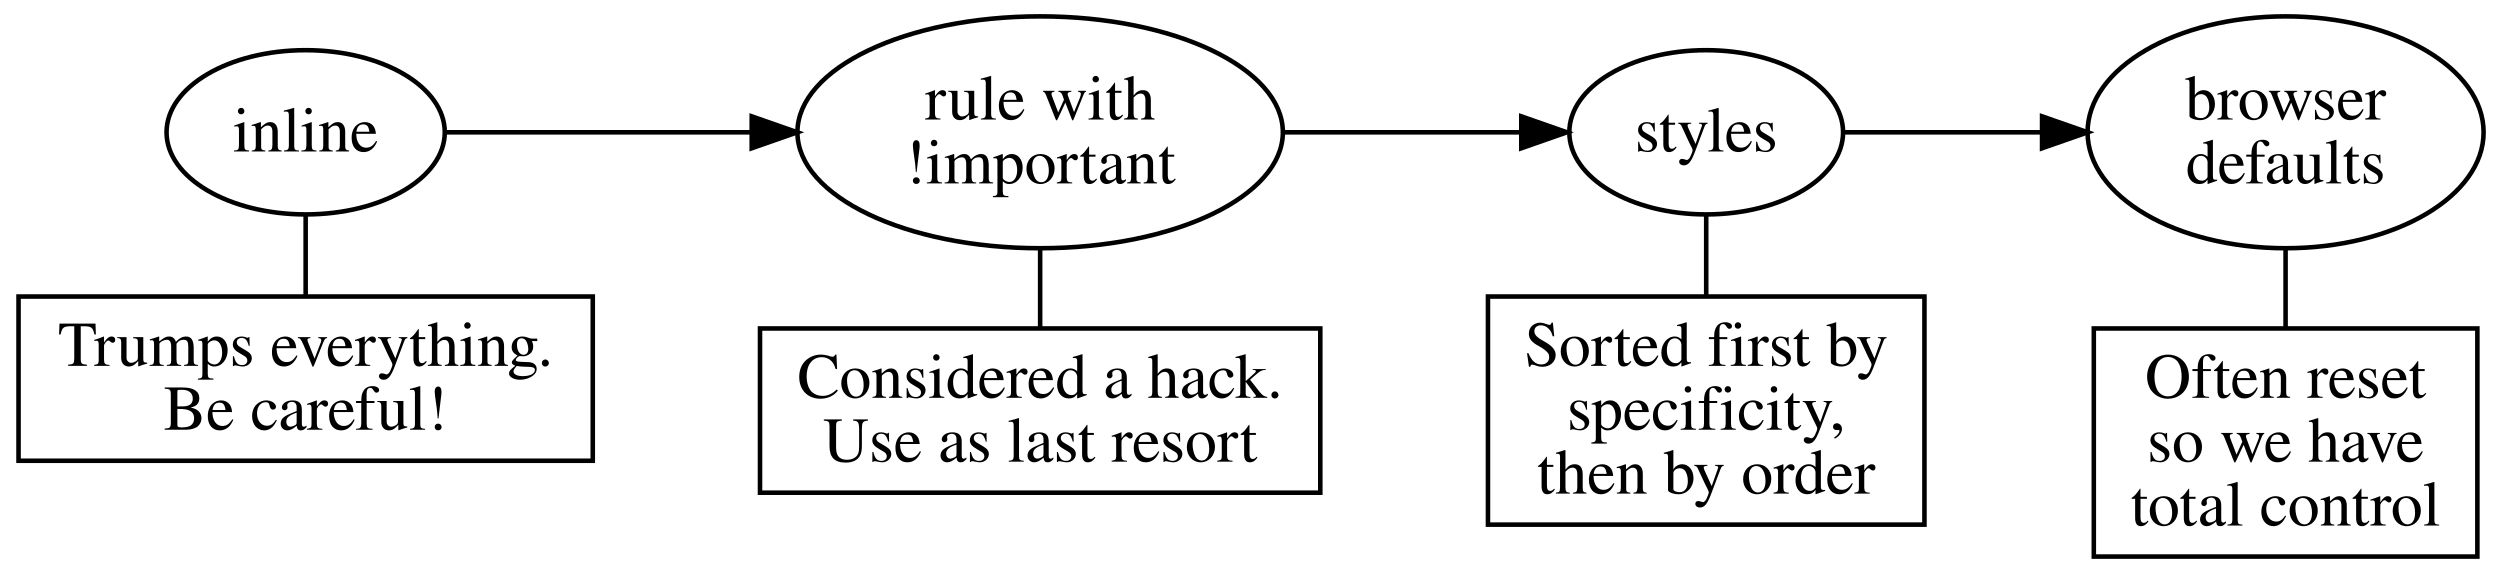
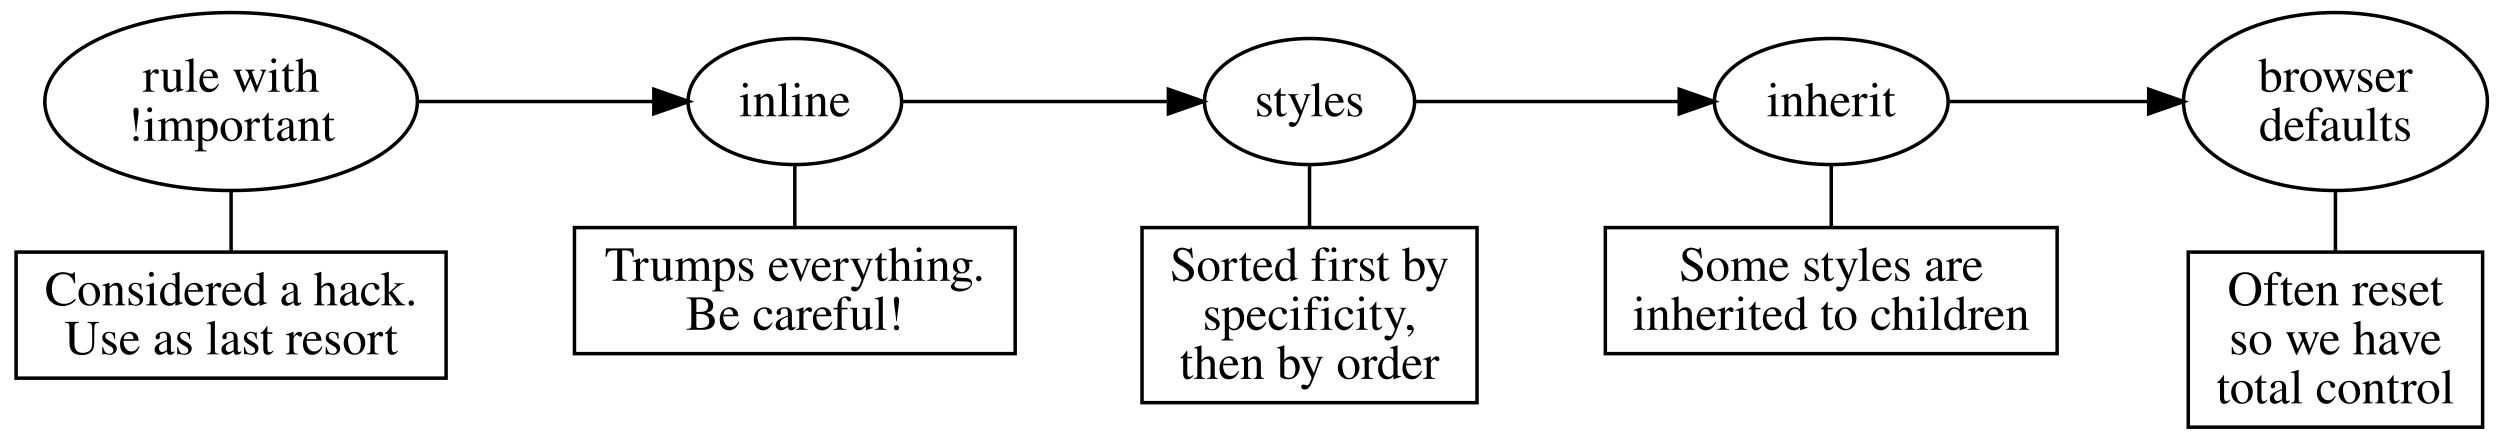
- <svg xmlns="http://www.w3.org/2000/svg" width="548pt" height="126pt" viewBox="0.00 0.00 548.00 126.00">
+ <svg xmlns="http://www.w3.org/2000/svg" width="714pt" height="126pt" viewBox="0.00 0.00 714.00 126.00">
  <g id="graph0" class="graph" transform="scale(1 1) rotate(0) translate(4 122)">
    <g id="node1" class="node">
-       <ellipse fill="none" stroke="black" cx="63" cy="-93" rx="30.495" ry="18" />
-       <text text-anchor="middle" x="63" y="-88.8" font-family="Times,serif" font-size="14.00">inline</text>
+       <ellipse fill="none" stroke="black" cx="62" cy="-93" rx="53.203" ry="25.412" />
+       <text text-anchor="middle" x="62" y="-95.8" font-family="Times,serif" font-size="14.00">rule with</text>
+       <text text-anchor="middle" x="62" y="-81.8" font-family="Times,serif" font-size="14.00">!important</text>
    </g>
    <g id="node2" class="node">
-       <ellipse fill="none" stroke="black" cx="224" cy="-93" rx="53.203" ry="25.412" />
-       <text text-anchor="middle" x="224" y="-95.8" font-family="Times,serif" font-size="14.00">rule with</text>
-       <text text-anchor="middle" x="224" y="-81.8" font-family="Times,serif" font-size="14.00">!important</text>
+       <ellipse fill="none" stroke="black" cx="223" cy="-93" rx="30.495" ry="18" />
+       <text text-anchor="middle" x="223" y="-88.8" font-family="Times,serif" font-size="14.00">inline</text>
    </g>
    <g id="edge1" class="edge">
-       <path fill="none" stroke="black" d="M93.534,-93C112.388,-93 137.546,-93 160.67,-93" />
-       <polygon fill="black" stroke="black" points="160.775,-96.5 170.775,-93 160.775,-89.5 160.775,-96.5" />
+       <path fill="none" stroke="black" d="M115.503,-93C137.379,-93 162.35,-93 182.611,-93" />
+       <polygon fill="black" stroke="black" points="182.736,-96.5 192.736,-93 182.736,-89.5 182.736,-96.5" />
    </g>
-     <g id="node5" class="node">
-       <polygon fill="none" stroke="black" points="125.936,-57 0.064,-57 0.064,-21 125.936,-21 125.936,-57" />
-       <text text-anchor="middle" x="63" y="-41.8" font-family="Times,serif" font-size="14.00">Trumps everything.</text>
-       <text text-anchor="middle" x="63" y="-27.8" font-family="Times,serif" font-size="14.00">Be careful!</text>
+     <g id="node7" class="node">
+       <polygon fill="none" stroke="black" points="123.407,-50 0.593,-50 0.593,-14 123.407,-14 123.407,-50" />
+       <text text-anchor="middle" x="62" y="-34.8" font-family="Times,serif" font-size="14.00">Considered a hack.</text>
+       <text text-anchor="middle" x="62" y="-20.8" font-family="Times,serif" font-size="14.00">Use as last resort</text>
    </g>
-     <g id="edge4" class="edge">
-       <path fill="none" stroke="black" d="M63,-74.79C63,-68.907 63,-63.024 63,-57.141" />
+     <g id="edge6" class="edge">
+       <path fill="none" stroke="black" d="M62,-67.534C62,-61.726 62,-55.917 62,-50.109" />
    </g>
    <g id="node3" class="node">
      <ellipse fill="none" stroke="black" cx="370" cy="-93" rx="30.003" ry="18" />
      <text text-anchor="middle" x="370" y="-88.8" font-family="Times,serif" font-size="14.00">styles</text>
    </g>
    <g id="edge2" class="edge">
-       <path fill="none" stroke="black" d="M277.395,-93C294.546,-93 313.304,-93 329.354,-93" />
-       <polygon fill="black" stroke="black" points="329.466,-96.5 339.466,-93 329.466,-89.5 329.466,-96.5" />
+       <path fill="none" stroke="black" d="M253.343,-93C275.257,-93 305.442,-93 329.48,-93" />
+       <polygon fill="black" stroke="black" points="329.701,-96.5 339.701,-93 329.701,-89.5 329.701,-96.5" />
    </g>
    <g id="node6" class="node">
-       <polygon fill="none" stroke="black" points="285.407,-50 162.593,-50 162.593,-14 285.407,-14 285.407,-50" />
-       <text text-anchor="middle" x="224" y="-34.8" font-family="Times,serif" font-size="14.00">Considered a hack.</text>
-       <text text-anchor="middle" x="224" y="-20.8" font-family="Times,serif" font-size="14.00">Use as last resort</text>
+       <polygon fill="none" stroke="black" points="285.936,-57 160.064,-57 160.064,-21 285.936,-21 285.936,-57" />
+       <text text-anchor="middle" x="223" y="-41.8" font-family="Times,serif" font-size="14.00">Trumps everything.</text>
+       <text text-anchor="middle" x="223" y="-27.8" font-family="Times,serif" font-size="14.00">Be careful!</text>
    </g>
    <g id="edge5" class="edge">
-       <path fill="none" stroke="black" d="M224,-67.534C224,-61.726 224,-55.917 224,-50.109" />
+       <path fill="none" stroke="black" d="M223,-74.79C223,-68.907 223,-63.024 223,-57.141" />
    </g>
    <g id="node4" class="node">
-       <ellipse fill="none" stroke="black" cx="497" cy="-93" rx="43.405" ry="25.412" />
-       <text text-anchor="middle" x="497" y="-95.8" font-family="Times,serif" font-size="14.00">browser</text>
-       <text text-anchor="middle" x="497" y="-81.8" font-family="Times,serif" font-size="14.00">defaults</text>
+       <ellipse fill="none" stroke="black" cx="519" cy="-93" rx="33.384" ry="18" />
+       <text text-anchor="middle" x="519" y="-88.8" font-family="Times,serif" font-size="14.00">inherit</text>
    </g>
    <g id="edge3" class="edge">
-       <path fill="none" stroke="black" d="M400.307,-93C413.206,-93 428.762,-93 443.547,-93" />
-       <polygon fill="black" stroke="black" points="443.618,-96.5 453.618,-93 443.618,-89.5 443.618,-96.5" />
+       <path fill="none" stroke="black" d="M400.394,-93C421.852,-93 451.268,-93 475.313,-93" />
+       <polygon fill="black" stroke="black" points="475.591,-96.5 485.591,-93 475.591,-89.5 475.591,-96.5" />
    </g>
-     <g id="node7" class="node">
+     <g id="node8" class="node">
      <polygon fill="none" stroke="black" points="417.838,-57 322.162,-57 322.162,-7 417.838,-7 417.838,-57" />
      <text text-anchor="middle" x="370" y="-41.8" font-family="Times,serif" font-size="14.00">Sorted first by</text>
      <text text-anchor="middle" x="370" y="-27.8" font-family="Times,serif" font-size="14.00">specificity,</text>
      <text text-anchor="middle" x="370" y="-13.8" font-family="Times,serif" font-size="14.00">then by order</text>
    </g>
-     <g id="edge6" class="edge">
+     <g id="edge7" class="edge">
      <path fill="none" stroke="black" d="M370,-74.85C370,-68.986 370,-63.122 370,-57.258" />
    </g>
-     <g id="node8" class="node">
-       <polygon fill="none" stroke="black" points="539.038,-50 454.962,-50 454.962,-0 539.038,-0 539.038,-50" />
-       <text text-anchor="middle" x="497" y="-34.8" font-family="Times,serif" font-size="14.00">Often reset</text>
-       <text text-anchor="middle" x="497" y="-20.8" font-family="Times,serif" font-size="14.00">so we have</text>
-       <text text-anchor="middle" x="497" y="-6.8" font-family="Times,serif" font-size="14.00">total control</text>
+     <g id="node5" class="node">
+       <ellipse fill="none" stroke="black" cx="663" cy="-93" rx="43.405" ry="25.412" />
+       <text text-anchor="middle" x="663" y="-95.8" font-family="Times,serif" font-size="14.00">browser</text>
+       <text text-anchor="middle" x="663" y="-81.8" font-family="Times,serif" font-size="14.00">defaults</text>
    </g>
-     <g id="edge7" class="edge">
-       <path fill="none" stroke="black" d="M497,-67.608C497,-61.817 497,-56.026 497,-50.234" />
+     <g id="edge4" class="edge">
+       <path fill="none" stroke="black" d="M552.222,-93C569.146,-93 590.311,-93 609.529,-93" />
+       <polygon fill="black" stroke="black" points="609.666,-96.5 619.666,-93 609.666,-89.5 609.666,-96.5" />
+     </g>
+     <g id="node9" class="node">
+       <polygon fill="none" stroke="black" points="583.518,-57 454.482,-57 454.482,-21 583.518,-21 583.518,-57" />
+       <text text-anchor="middle" x="519" y="-41.8" font-family="Times,serif" font-size="14.00">Some styles are</text>
+       <text text-anchor="middle" x="519" y="-27.8" font-family="Times,serif" font-size="14.00">inherited to children</text>
+     </g>
+     <g id="edge8" class="edge">
+       <path fill="none" stroke="black" d="M519,-74.79C519,-68.907 519,-63.024 519,-57.141" />
+     </g>
+     <g id="node10" class="node">
+       <polygon fill="none" stroke="black" points="705.038,-50 620.962,-50 620.962,-0 705.038,-0 705.038,-50" />
+       <text text-anchor="middle" x="663" y="-34.8" font-family="Times,serif" font-size="14.00">Often reset</text>
+       <text text-anchor="middle" x="663" y="-20.8" font-family="Times,serif" font-size="14.00">so we have</text>
+       <text text-anchor="middle" x="663" y="-6.8" font-family="Times,serif" font-size="14.00">total control</text>
+     </g>
+     <g id="edge9" class="edge">
+       <path fill="none" stroke="black" d="M663,-67.608C663,-61.817 663,-56.026 663,-50.234" />
    </g>
  </g>
</svg>
